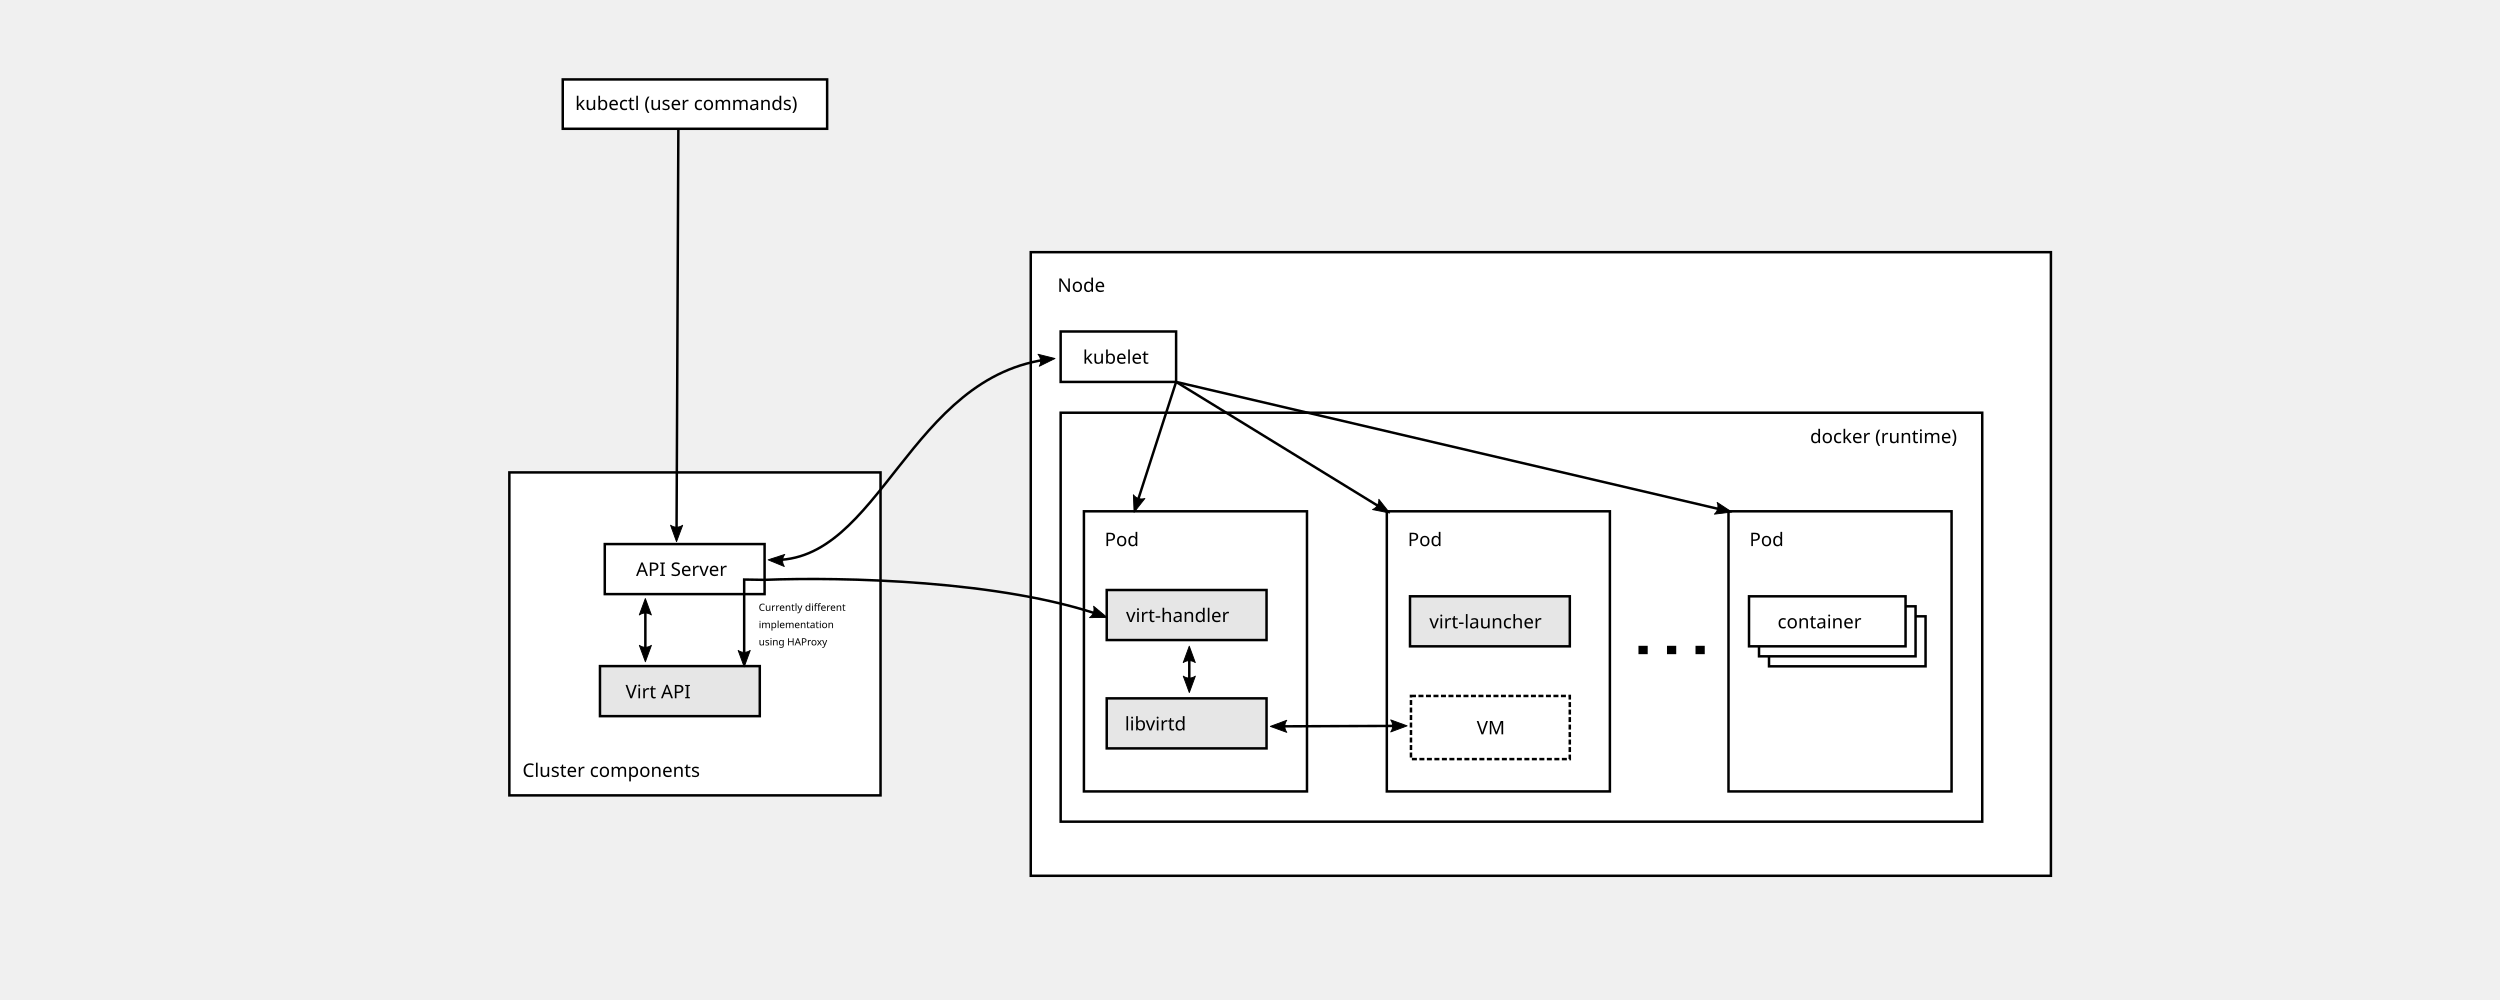
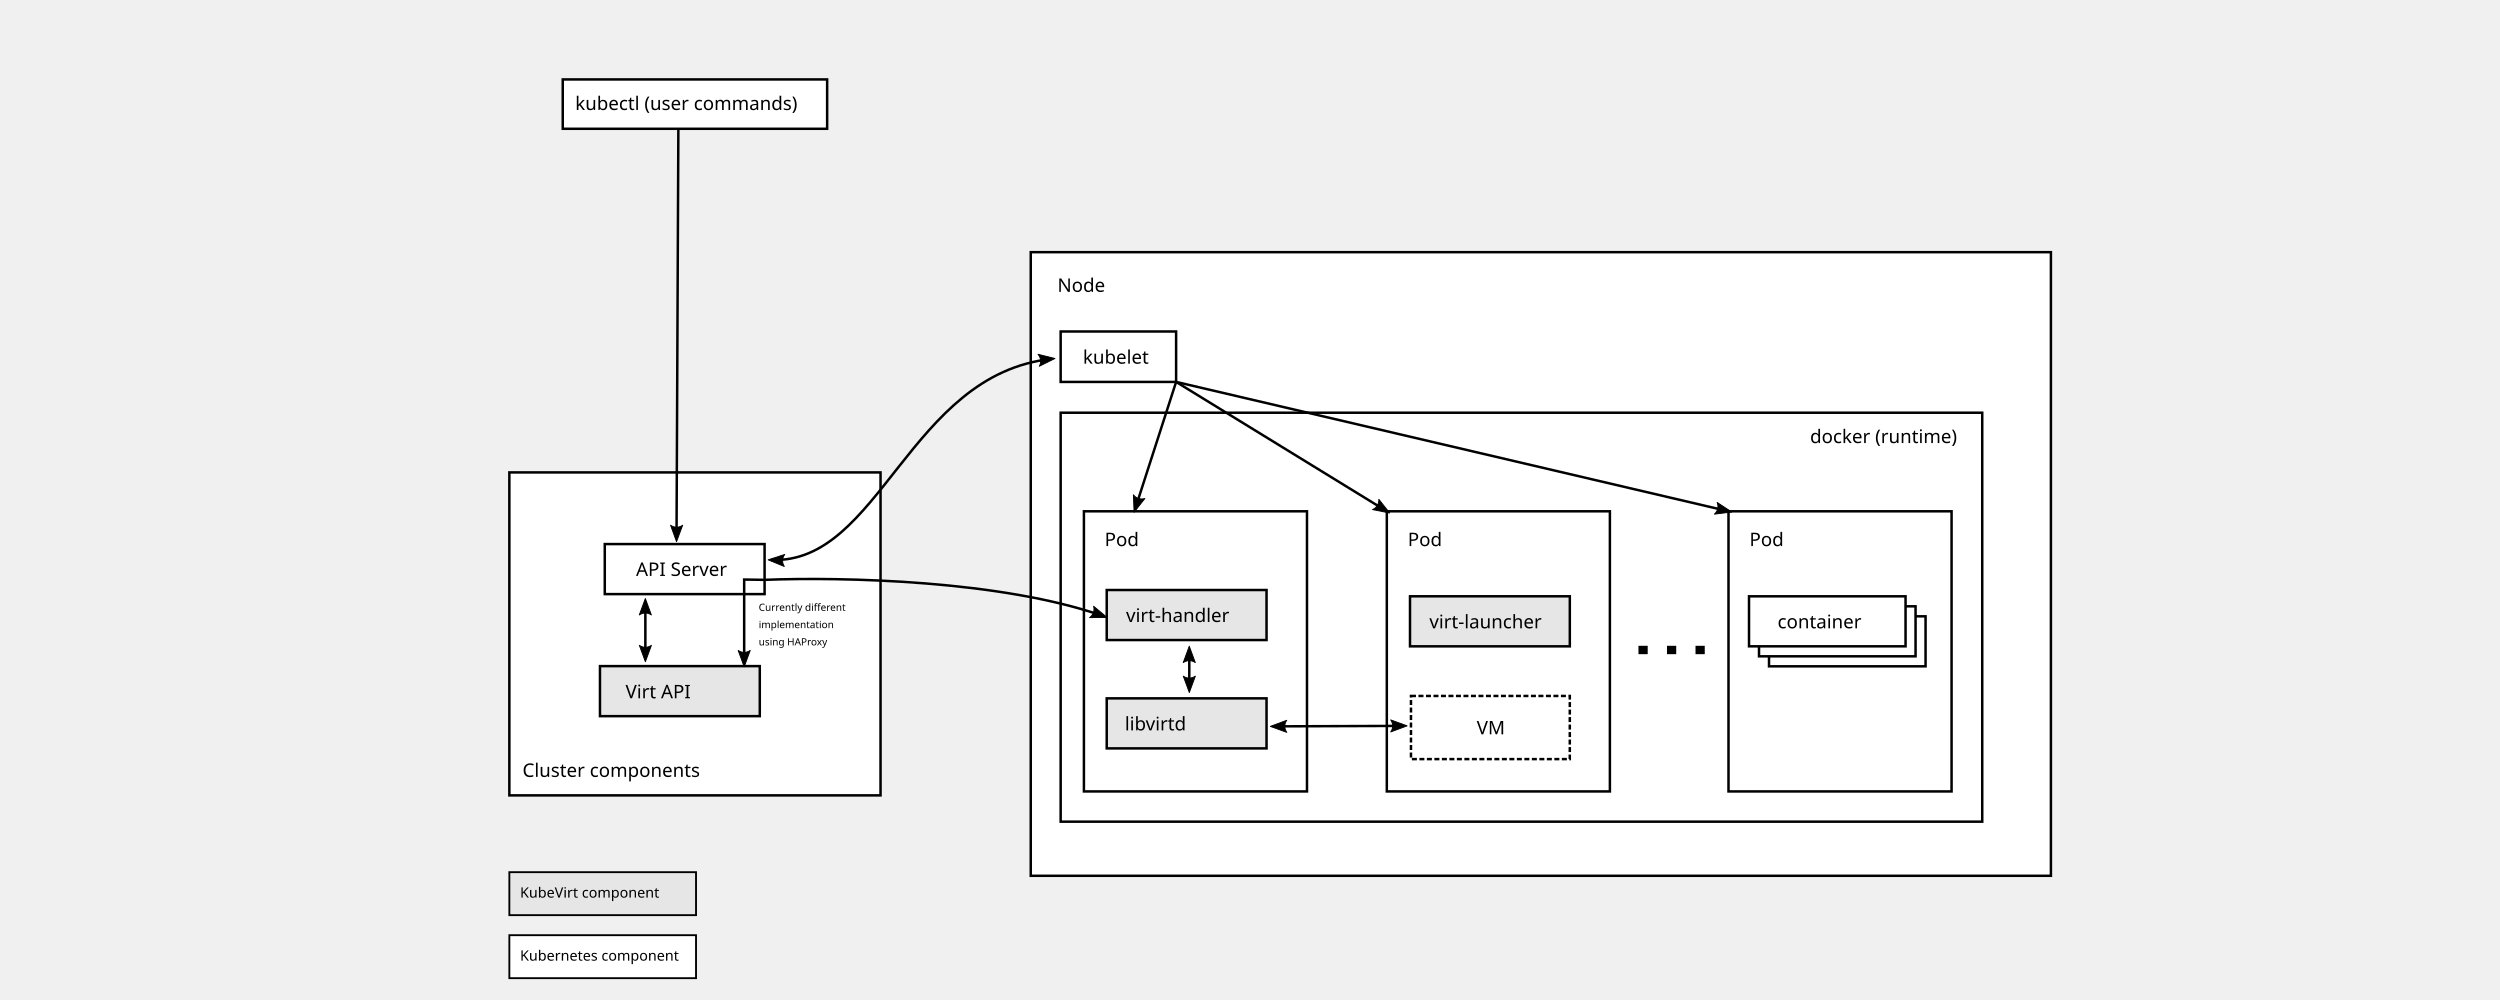
<svg xmlns="http://www.w3.org/2000/svg" width="2000" height="800" viewBox="0 0 529.167 211.667" version="1.1" id="svg8">
  <defs id="defs2">
    <marker style="overflow:visible" id="marker18104" refX="0" refY="0" orient="auto">
      <path transform="scale(-0.6)" d="M 8.719,4.034 -2.207,0.016 8.719,-4.002 c -1.745,2.372 -1.735,5.617 -6e-7,8.035 z" style="fill:#000000;fill-opacity:1;fill-rule:evenodd;stroke:#000000;stroke-width:0.625;stroke-linejoin:round;stroke-opacity:1" id="path18102" />
    </marker>
    <marker orient="auto" refY="0" refX="0" id="marker15079" style="overflow:visible">
      <path id="path15077" style="fill:#000000;fill-opacity:1;fill-rule:evenodd;stroke:#000000;stroke-width:0.625;stroke-linejoin:round;stroke-opacity:1" d="M 8.719,4.034 -2.207,0.016 8.719,-4.002 c -1.745,2.372 -1.735,5.617 -6e-7,8.035 z" transform="scale(-0.6)" />
    </marker>
    <marker style="overflow:visible" id="marker14413" refX="0" refY="0" orient="auto">
      <path transform="scale(-0.6)" d="M 8.719,4.034 -2.207,0.016 8.719,-4.002 c -1.745,2.372 -1.735,5.617 -6e-7,8.035 z" style="fill:#000000;fill-opacity:1;fill-rule:evenodd;stroke:#000000;stroke-width:0.625;stroke-linejoin:round;stroke-opacity:1" id="path14411" />
    </marker>
    <marker style="overflow:visible" id="marker14403" refX="0" refY="0" orient="auto">
      <path transform="scale(0.6)" d="M 8.719,4.034 -2.207,0.016 8.719,-4.002 c -1.745,2.372 -1.735,5.617 -6e-7,8.035 z" style="fill:#000000;fill-opacity:1;fill-rule:evenodd;stroke:#000000;stroke-width:0.625;stroke-linejoin:round;stroke-opacity:1" id="path14401" />
    </marker>
    <marker orient="auto" refY="0" refX="0" id="marker11027" style="overflow:visible">
      <path id="path11025" style="fill:#000000;fill-opacity:1;fill-rule:evenodd;stroke:#000000;stroke-width:0.625;stroke-linejoin:round;stroke-opacity:1" d="M 8.719,4.034 -2.207,0.016 8.719,-4.002 c -1.745,2.372 -1.735,5.617 -6e-7,8.035 z" transform="scale(-0.6)" />
    </marker>
    <marker style="overflow:visible" id="marker11017" refX="0" refY="0" orient="auto">
      <path transform="scale(0.6)" d="M 8.719,4.034 -2.207,0.016 8.719,-4.002 c -1.745,2.372 -1.735,5.617 -6e-7,8.035 z" style="fill:#000000;fill-opacity:1;fill-rule:evenodd;stroke:#000000;stroke-width:0.625;stroke-linejoin:round;stroke-opacity:1" id="path11015" />
    </marker>
    <marker style="overflow:visible" id="marker10527" refX="0" refY="0" orient="auto">
      <path transform="scale(-0.6)" d="M 8.719,4.034 -2.207,0.016 8.719,-4.002 c -1.745,2.372 -1.735,5.617 -6e-7,8.035 z" style="fill:#000000;fill-opacity:1;fill-rule:evenodd;stroke:#000000;stroke-width:0.625;stroke-linejoin:round;stroke-opacity:1" id="path10525" />
    </marker>
    <marker style="overflow:visible" id="marker9884" refX="0" refY="0" orient="auto">
      <path transform="scale(-0.6)" d="M 8.719,4.034 -2.207,0.016 8.719,-4.002 c -1.745,2.372 -1.735,5.617 -6e-7,8.035 z" style="fill:#000000;fill-opacity:1;fill-rule:evenodd;stroke:#000000;stroke-width:0.625;stroke-linejoin:round;stroke-opacity:1" id="path9882" />
    </marker>
    <marker orient="auto" refY="0" refX="0" id="marker8654" style="overflow:visible">
      <path id="path8652" style="fill:#000000;fill-opacity:1;fill-rule:evenodd;stroke:#000000;stroke-width:0.625;stroke-linejoin:round;stroke-opacity:1" d="M 8.719,4.034 -2.207,0.016 8.719,-4.002 c -1.745,2.372 -1.735,5.617 -6e-7,8.035 z" transform="scale(-0.6)" />
    </marker>
    <marker orient="auto" refY="0" refX="0" id="marker8644" style="overflow:visible">
      <path id="path8642" style="fill:#000000;fill-opacity:1;fill-rule:evenodd;stroke:#000000;stroke-width:0.625;stroke-linejoin:round;stroke-opacity:1" d="M 8.719,4.034 -2.207,0.016 8.719,-4.002 c -1.745,2.372 -1.735,5.617 -6e-7,8.035 z" transform="scale(0.6)" />
    </marker>
    <marker style="overflow:visible" id="marker5400" refX="0" refY="0" orient="auto">
      <path transform="scale(-0.6)" d="M 8.719,4.034 -2.207,0.016 8.719,-4.002 c -1.745,2.372 -1.735,5.617 -6e-7,8.035 z" style="fill:#000000;fill-opacity:1;fill-rule:evenodd;stroke:#000000;stroke-width:0.625;stroke-linejoin:round;stroke-opacity:1" id="path5398" />
    </marker>
    <marker style="overflow:visible" id="marker5390" refX="0" refY="0" orient="auto">
      <path transform="scale(0.6)" d="M 8.719,4.034 -2.207,0.016 8.719,-4.002 c -1.745,2.372 -1.735,5.617 -6e-7,8.035 z" style="fill:#000000;fill-opacity:1;fill-rule:evenodd;stroke:#000000;stroke-width:0.625;stroke-linejoin:round;stroke-opacity:1" id="path5388" />
    </marker>
    <marker orient="auto" refY="0" refX="0" id="Arrow2Mstart" style="overflow:visible">
      <path id="path4450" style="fill:#000000;fill-opacity:1;fill-rule:evenodd;stroke:#000000;stroke-width:0.625;stroke-linejoin:round;stroke-opacity:1" d="M 8.719,4.034 -2.207,0.016 8.719,-4.002 c -1.745,2.372 -1.735,5.617 -6e-7,8.035 z" transform="scale(0.6)" />
    </marker>
    <marker orient="auto" refY="0" refX="0" id="marker5184" style="overflow:visible">
      <path id="path5182" style="fill:#000000;fill-opacity:1;fill-rule:evenodd;stroke:#000000;stroke-width:0.625;stroke-linejoin:round;stroke-opacity:1" d="M 8.719,4.034 -2.207,0.016 8.719,-4.002 c -1.745,2.372 -1.735,5.617 -6e-7,8.035 z" transform="matrix(1.1,0,0,1.1,1.1,0)" />
    </marker>
    <marker orient="auto" refY="0" refX="0" id="marker5126" style="overflow:visible">
      <path id="path5124" style="fill:#000000;fill-opacity:1;fill-rule:evenodd;stroke:#000000;stroke-width:0.625;stroke-linejoin:round;stroke-opacity:1" d="M 8.719,4.034 -2.207,0.016 8.719,-4.002 c -1.745,2.372 -1.735,5.617 -6e-7,8.035 z" transform="matrix(1.1,0,0,1.1,1.1,0)" />
    </marker>
    <marker orient="auto" refY="0" refX="0" id="Arrow2Mend" style="overflow:visible">
      <path id="path4453" style="fill:#000000;fill-opacity:1;fill-rule:evenodd;stroke:#000000;stroke-width:0.625;stroke-linejoin:round;stroke-opacity:1" d="M 8.719,4.034 -2.207,0.016 8.719,-4.002 c -1.745,2.372 -1.735,5.617 -6e-7,8.035 z" transform="scale(-0.6)" />
    </marker>
    <marker orient="auto" refY="0" refX="0" id="Arrow1Mstart" style="overflow:visible">
      <path id="path4432" d="M 0,0 5,-5 -12.5,0 5,5 Z" style="fill:#000000;fill-opacity:1;fill-rule:evenodd;stroke:#000000;stroke-width:1pt;stroke-opacity:1" transform="matrix(0.4,0,0,0.4,4,0)" />
    </marker>
    <marker orient="auto" refY="0" refX="0" id="Arrow1Sstart" style="overflow:visible">
      <path id="path4438" d="M 0,0 5,-5 -12.5,0 5,5 Z" style="fill:#000000;fill-opacity:1;fill-rule:evenodd;stroke:#000000;stroke-width:1pt;stroke-opacity:1" transform="matrix(0.2,0,0,0.2,1.2,0)" />
    </marker>
    <marker orient="auto" refY="0" refX="0" id="Arrow2Lend" style="overflow:visible">
      <path id="path4447" style="fill:#000000;fill-opacity:1;fill-rule:evenodd;stroke:#000000;stroke-width:0.625;stroke-linejoin:round;stroke-opacity:1" d="M 8.719,4.034 -2.207,0.016 8.719,-4.002 c -1.745,2.372 -1.735,5.617 -6e-7,8.035 z" transform="matrix(-1.1,0,0,-1.1,-1.1,0)" />
    </marker>
    <marker orient="auto" refY="0" refX="0" id="Arrow2Lstart" style="overflow:visible">
      <path id="path4444" style="fill:#000000;fill-opacity:1;fill-rule:evenodd;stroke:#000000;stroke-width:0.625;stroke-linejoin:round;stroke-opacity:1" d="M 8.719,4.034 -2.207,0.016 8.719,-4.002 c -1.745,2.372 -1.735,5.617 -6e-7,8.035 z" transform="matrix(1.1,0,0,1.1,1.1,0)" />
    </marker>
  </defs>
  <g id="layer1" transform="translate(0,-85.33334)">
    <rect style="color:#000000;clip-rule:nonzero;display:inline;overflow:visible;visibility:visible;opacity:1;isolation:auto;mix-blend-mode:normal;color-interpolation:sRGB;color-interpolation-filters:linearRGB;solid-color:#000000;solid-opacity:1;fill:#ffffff;fill-opacity:1;fill-rule:nonzero;stroke:#000000;stroke-width:0.529;stroke-linecap:butt;stroke-linejoin:miter;stroke-miterlimit:4;stroke-dasharray:none;stroke-dashoffset:0;stroke-opacity:1;color-rendering:auto;image-rendering:auto;shape-rendering:auto;text-rendering:auto;enable-background:accumulate" id="rect4281" width="78.567" height="68.36" x="107.813" y="185.328" />
    <rect y="200.495" x="128.01" height="10.592" width="33.827" id="rect10508" style="color:#000000;clip-rule:nonzero;display:inline;overflow:visible;visibility:visible;opacity:1;isolation:auto;mix-blend-mode:normal;color-interpolation:sRGB;color-interpolation-filters:linearRGB;solid-color:#000000;solid-opacity:1;fill:#ffffff;fill-opacity:1;fill-rule:nonzero;stroke:#000000;stroke-width:0.529;stroke-linecap:butt;stroke-linejoin:miter;stroke-miterlimit:4;stroke-dasharray:none;stroke-dashoffset:0;stroke-opacity:1;color-rendering:auto;image-rendering:auto;shape-rendering:auto;text-rendering:auto;enable-background:accumulate" />
    <text xml:space="preserve" style="font-style:normal;font-weight:normal;font-size:3.969px;line-height:6.615px;font-family:sans-serif;letter-spacing:0px;word-spacing:0px;fill:#000000;fill-opacity:1;stroke:none;stroke-width:0.265px;stroke-linecap:butt;stroke-linejoin:miter;stroke-opacity:1" x="134.628" y="207.236" id="text4275">
      <tspan id="tspan4273" x="134.628" y="207.236" style="stroke-width:0.265px">API Server</tspan>
    </text>
    <rect y="138.71" x="218.177" height="131.999" width="215.933" id="rect15399" style="color:#000000;clip-rule:nonzero;display:inline;overflow:visible;visibility:visible;opacity:1;isolation:auto;mix-blend-mode:normal;color-interpolation:sRGB;color-interpolation-filters:linearRGB;solid-color:#000000;solid-opacity:1;fill:#ffffff;fill-opacity:1;fill-rule:nonzero;stroke:#000000;stroke-width:0.529;stroke-linecap:butt;stroke-linejoin:miter;stroke-miterlimit:4;stroke-dasharray:none;stroke-dashoffset:0;stroke-opacity:1;color-rendering:auto;image-rendering:auto;shape-rendering:auto;text-rendering:auto;enable-background:accumulate" />
    <rect style="color:#000000;clip-rule:nonzero;display:inline;overflow:visible;visibility:visible;opacity:1;isolation:auto;mix-blend-mode:normal;color-interpolation:sRGB;color-interpolation-filters:linearRGB;solid-color:#000000;solid-opacity:1;fill:#ffffff;fill-opacity:1;fill-rule:nonzero;stroke:#000000;stroke-width:0.529;stroke-linecap:butt;stroke-linejoin:miter;stroke-miterlimit:4;stroke-dasharray:none;stroke-dashoffset:0;stroke-opacity:1;color-rendering:auto;image-rendering:auto;shape-rendering:auto;text-rendering:auto;enable-background:accumulate" id="rect10176" width="195.066" height="86.561" x="224.507" y="172.692" />
    <rect style="color:#000000;clip-rule:nonzero;display:inline;overflow:visible;visibility:visible;opacity:1;isolation:auto;mix-blend-mode:normal;color-interpolation:sRGB;color-interpolation-filters:linearRGB;solid-color:#000000;solid-opacity:1;fill:#ffffff;fill-opacity:1;fill-rule:nonzero;stroke:#000000;stroke-width:0.529;stroke-linecap:butt;stroke-linejoin:miter;stroke-miterlimit:4;stroke-dasharray:none;stroke-dashoffset:0;stroke-opacity:1;color-rendering:auto;image-rendering:auto;shape-rendering:auto;text-rendering:auto;enable-background:accumulate" id="rect4406" width="47.217" height="59.295" x="293.543" y="193.557" />
    <rect style="color:#000000;clip-rule:nonzero;display:inline;overflow:visible;visibility:visible;opacity:1;isolation:auto;mix-blend-mode:normal;color-interpolation:sRGB;color-interpolation-filters:linearRGB;solid-color:#000000;solid-opacity:1;fill:#ffffff;fill-opacity:1;fill-rule:nonzero;stroke:#000000;stroke-width:0.529;stroke-linecap:butt;stroke-linejoin:miter;stroke-miterlimit:4;stroke-dasharray:1.058, 0.529;stroke-dashoffset:0;stroke-opacity:1;color-rendering:auto;image-rendering:auto;shape-rendering:auto;text-rendering:auto;enable-background:accumulate" id="rect4373" width="33.618" height="13.366" x="298.656" y="232.644" />
    <text xml:space="preserve" style="font-style:normal;font-weight:normal;font-size:3.969px;line-height:6.615px;font-family:sans-serif;letter-spacing:0px;word-spacing:0px;fill:#000000;fill-opacity:1;stroke:none;stroke-width:0.265px;stroke-linecap:butt;stroke-linejoin:miter;stroke-opacity:1;" x="312.575" y="240.773" id="text4355">
      <tspan id="tspan4353" x="312.575" y="240.773" style="fill:#000000;stroke-width:0.265px;">VM</tspan>
    </text>
    <rect y="193.557" x="229.429" height="59.295" width="47.217" id="rect4359" style="color:#000000;clip-rule:nonzero;display:inline;overflow:visible;visibility:visible;opacity:1;isolation:auto;mix-blend-mode:normal;color-interpolation:sRGB;color-interpolation-filters:linearRGB;solid-color:#000000;solid-opacity:1;fill:#ffffff;fill-opacity:1;fill-rule:nonzero;stroke:#000000;stroke-width:0.529;stroke-linecap:butt;stroke-linejoin:miter;stroke-miterlimit:4;stroke-dasharray:none;stroke-dashoffset:0;stroke-opacity:1;color-rendering:auto;image-rendering:auto;shape-rendering:auto;text-rendering:auto;enable-background:accumulate" />
    <rect style="color:#000000;clip-rule:nonzero;display:inline;overflow:visible;visibility:visible;opacity:1;isolation:auto;mix-blend-mode:normal;color-interpolation:sRGB;color-interpolation-filters:linearRGB;solid-color:#000000;solid-opacity:1;fill:#e6e6e6;fill-opacity:1;fill-rule:nonzero;stroke:#000000;stroke-width:0.529;stroke-linecap:butt;stroke-linejoin:miter;stroke-miterlimit:4;stroke-dasharray:none;stroke-dashoffset:0;stroke-opacity:1;color-rendering:auto;image-rendering:auto;shape-rendering:auto;text-rendering:auto;enable-background:accumulate" id="rect4369" width="33.827" height="10.592" x="234.257" y="210.218" />
    <rect y="233.152" x="234.257" height="10.592" width="33.827" id="rect4371" style="color:#000000;clip-rule:nonzero;display:inline;overflow:visible;visibility:visible;opacity:1;isolation:auto;mix-blend-mode:normal;color-interpolation:sRGB;color-interpolation-filters:linearRGB;solid-color:#000000;solid-opacity:1;fill:#e6e6e6;fill-opacity:1;fill-rule:nonzero;stroke:#000000;stroke-width:0.529;stroke-linecap:butt;stroke-linejoin:miter;stroke-miterlimit:4;stroke-dasharray:none;stroke-dashoffset:0;stroke-opacity:1;color-rendering:auto;image-rendering:auto;shape-rendering:auto;text-rendering:auto;enable-background:accumulate" />
    <rect y="211.549" x="298.45" height="10.592" width="33.827" id="rect4385" style="color:#000000;clip-rule:nonzero;display:inline;overflow:visible;visibility:visible;opacity:1;isolation:auto;mix-blend-mode:normal;color-interpolation:sRGB;color-interpolation-filters:linearRGB;solid-color:#000000;solid-opacity:1;fill:#e6e6e6;fill-opacity:1;fill-rule:nonzero;stroke:#000000;stroke-width:0.529;stroke-linecap:butt;stroke-linejoin:miter;stroke-miterlimit:4;stroke-dasharray:none;stroke-dashoffset:0;stroke-opacity:1;color-rendering:auto;image-rendering:auto;shape-rendering:auto;text-rendering:auto;enable-background:accumulate" />
    <rect style="color:#000000;clip-rule:nonzero;display:inline;overflow:visible;visibility:visible;opacity:1;isolation:auto;mix-blend-mode:normal;color-interpolation:sRGB;color-interpolation-filters:linearRGB;solid-color:#000000;solid-opacity:1;fill:#e6e6e6;fill-opacity:1;fill-rule:nonzero;stroke:#000000;stroke-width:0.529;stroke-linecap:butt;stroke-linejoin:miter;stroke-miterlimit:4;stroke-dasharray:none;stroke-dashoffset:0;stroke-opacity:1;color-rendering:auto;image-rendering:auto;shape-rendering:auto;text-rendering:auto;enable-background:accumulate" id="rect10515" width="33.827" height="10.592" x="126.994" y="226.327" />
    <text xml:space="preserve" style="font-style:normal;font-weight:normal;font-size:3.969px;line-height:6.615px;font-family:sans-serif;letter-spacing:0px;word-spacing:0px;fill:#000000;fill-opacity:1;stroke:none;stroke-width:0.265px;stroke-linecap:butt;stroke-linejoin:miter;stroke-opacity:1" x="132.408" y="233.131" id="text4279">
      <tspan id="tspan4277" x="132.408" y="233.131" style="stroke-width:0.265px">Virt API</tspan>
    </text>
    <text xml:space="preserve" style="font-style:normal;font-weight:normal;font-size:3.969px;line-height:6.615px;font-family:sans-serif;letter-spacing:0px;word-spacing:0px;fill:#000000;fill-opacity:1;stroke:none;stroke-width:0.265px;stroke-linecap:butt;stroke-linejoin:miter;stroke-opacity:1" x="383.133" y="179.113" id="text4317">
      <tspan id="tspan4315" x="383.133" y="179.113" style="stroke-width:0.265px">docker (runtime)</tspan>
    </text>
    <rect style="color:#000000;clip-rule:nonzero;display:inline;overflow:visible;visibility:visible;opacity:1;isolation:auto;mix-blend-mode:normal;color-interpolation:sRGB;color-interpolation-filters:linearRGB;solid-color:#000000;solid-opacity:1;fill:#ffffff;fill-opacity:1;fill-rule:nonzero;stroke:#000000;stroke-width:0.529;stroke-linecap:butt;stroke-linejoin:miter;stroke-miterlimit:4;stroke-dasharray:none;stroke-dashoffset:0;stroke-opacity:1;color-rendering:auto;image-rendering:auto;shape-rendering:auto;text-rendering:auto;enable-background:accumulate" id="rect4357" width="24.437" height="10.676" x="224.506" y="155.499" />
    <text xml:space="preserve" style="font-style:normal;font-weight:normal;font-size:3.969px;line-height:6.615px;font-family:sans-serif;letter-spacing:0px;word-spacing:0px;fill:#000000;fill-opacity:1;stroke:none;stroke-width:0.529;stroke-linecap:butt;stroke-linejoin:miter;stroke-miterlimit:4;stroke-dasharray:none;stroke-opacity:1;" x="229.213" y="162.316" id="text4285">
      <tspan id="tspan4283" x="229.213" y="162.316" style="fill:#000000;stroke-width:0.529;stroke-miterlimit:4;stroke-dasharray:none;">kubelet</tspan>
    </text>
    <text xml:space="preserve" style="font-style:normal;font-weight:normal;font-size:3.969px;line-height:6.615px;font-family:sans-serif;letter-spacing:0px;word-spacing:0px;fill:#000000;fill-opacity:1;stroke:none;stroke-width:0.265px;stroke-linecap:butt;stroke-linejoin:miter;stroke-opacity:1" x="233.817" y="200.922" id="text4289">
      <tspan id="tspan4287" x="233.817" y="200.922" style="stroke-width:0.265px">Pod</tspan>
    </text>
    <rect y="193.557" x="365.866" height="59.295" width="47.217" id="rect10481" style="color:#000000;clip-rule:nonzero;display:inline;overflow:visible;visibility:visible;opacity:1;isolation:auto;mix-blend-mode:normal;color-interpolation:sRGB;color-interpolation-filters:linearRGB;solid-color:#000000;solid-opacity:1;fill:#ffffff;fill-opacity:1;fill-rule:nonzero;stroke:#000000;stroke-width:0.529;stroke-linecap:butt;stroke-linejoin:miter;stroke-miterlimit:4;stroke-dasharray:none;stroke-dashoffset:0;stroke-opacity:1;color-rendering:auto;image-rendering:auto;shape-rendering:auto;text-rendering:auto;enable-background:accumulate" />
    <rect style="color:#000000;clip-rule:nonzero;display:inline;overflow:visible;visibility:visible;opacity:1;isolation:auto;mix-blend-mode:normal;color-interpolation:sRGB;color-interpolation-filters:linearRGB;solid-color:#000000;solid-opacity:1;fill:#ffffff;fill-opacity:1;fill-rule:nonzero;stroke:#000000;stroke-width:0.529;stroke-linecap:butt;stroke-linejoin:miter;stroke-miterlimit:4;stroke-dasharray:none;stroke-dashoffset:0;stroke-opacity:1;color-rendering:auto;image-rendering:auto;shape-rendering:auto;text-rendering:auto;enable-background:accumulate" id="rect10502" width="33.135" height="10.584" x="374.442" y="215.787" />
    <rect y="213.67" x="372.325" height="10.584" width="33.135" id="rect10492" style="color:#000000;clip-rule:nonzero;display:inline;overflow:visible;visibility:visible;opacity:1;isolation:auto;mix-blend-mode:normal;color-interpolation:sRGB;color-interpolation-filters:linearRGB;solid-color:#000000;solid-opacity:1;fill:#ffffff;fill-opacity:1;fill-rule:nonzero;stroke:#000000;stroke-width:0.529;stroke-linecap:butt;stroke-linejoin:miter;stroke-miterlimit:4;stroke-dasharray:none;stroke-dashoffset:0;stroke-opacity:1;color-rendering:auto;image-rendering:auto;shape-rendering:auto;text-rendering:auto;enable-background:accumulate" />
    <rect style="color:#000000;clip-rule:nonzero;display:inline;overflow:visible;visibility:visible;opacity:1;isolation:auto;mix-blend-mode:normal;color-interpolation:sRGB;color-interpolation-filters:linearRGB;solid-color:#000000;solid-opacity:1;fill:#ffffff;fill-opacity:1;fill-rule:nonzero;stroke:#000000;stroke-width:0.529;stroke-linecap:butt;stroke-linejoin:miter;stroke-miterlimit:4;stroke-dasharray:none;stroke-dashoffset:0;stroke-opacity:1;color-rendering:auto;image-rendering:auto;shape-rendering:auto;text-rendering:auto;enable-background:accumulate" id="rect4365" width="33.135" height="10.584" x="370.208" y="211.553" />
    <text xml:space="preserve" style="font-style:normal;font-weight:normal;font-size:3.969px;line-height:6.615px;font-family:sans-serif;letter-spacing:0px;word-spacing:0px;fill:#000000;fill-opacity:1;stroke:none;stroke-width:0.265px;stroke-linecap:butt;stroke-linejoin:miter;stroke-opacity:1" x="376.246" y="218.325" id="text4313">
      <tspan id="tspan4311" x="376.246" y="218.325" style="stroke-width:0.265px">container</tspan>
    </text>
    <text xml:space="preserve" style="font-style:normal;font-weight:normal;font-size:3.969px;line-height:6.615px;font-family:sans-serif;letter-spacing:0px;word-spacing:0px;fill:#000000;fill-opacity:1;stroke:none;stroke-width:0.265px;stroke-linecap:butt;stroke-linejoin:miter;stroke-opacity:1" x="238.344" y="216.988" id="text4297">
      <tspan id="tspan4295" x="238.344" y="216.988" style="stroke-width:0.265px">virt-handler</tspan>
    </text>
    <text xml:space="preserve" style="font-style:normal;font-weight:normal;font-size:3.969px;line-height:6.615px;font-family:sans-serif;letter-spacing:0px;word-spacing:0px;fill:#000000;fill-opacity:1;stroke:none;stroke-width:0.265px;stroke-linecap:butt;stroke-linejoin:miter;stroke-opacity:1" x="238.088" y="239.933" id="text4293">
      <tspan id="tspan4291" x="238.088" y="239.933" style="stroke-width:0.265px">libvirtd</tspan>
    </text>
    <text xml:space="preserve" style="font-style:normal;font-weight:normal;font-size:3.969px;line-height:6.615px;font-family:sans-serif;letter-spacing:0px;word-spacing:0px;fill:#000000;fill-opacity:1;stroke:none;stroke-width:0.265px;stroke-linecap:butt;stroke-linejoin:miter;stroke-opacity:1" x="302.548" y="218.325" id="text4305">
      <tspan id="tspan4303" x="302.548" y="218.325" style="stroke-width:0.265px">virt-launcher</tspan>
    </text>
    <text id="text4404" y="200.922" x="297.983" style="font-style:normal;font-weight:normal;font-size:3.969px;line-height:6.615px;font-family:sans-serif;letter-spacing:0px;word-spacing:0px;fill:#000000;fill-opacity:1;stroke:none;stroke-width:0.265px;stroke-linecap:butt;stroke-linejoin:miter;stroke-opacity:1" xml:space="preserve">
      <tspan style="stroke-width:0.265px" y="200.922" x="297.983" id="tspan4402">Pod</tspan>
    </text>
    <path style="fill:none;fill-rule:evenodd;stroke:#000000;stroke-width:0.529;stroke-linecap:butt;stroke-linejoin:miter;stroke-miterlimit:4;stroke-dasharray:none;stroke-opacity:1;marker-start:url(#Arrow2Mstart);marker-end:url(#Arrow2Mend)" d="m 251.733,222.818 v 8.398" id="path4424" />
    <path id="path5386" d="m 297.135,238.98 -27.538,0.098" style="fill:none;fill-rule:evenodd;stroke:#000000;stroke-width:0.529;stroke-linecap:butt;stroke-linejoin:miter;stroke-miterlimit:4;stroke-dasharray:none;stroke-opacity:1;marker-start:url(#marker5390);marker-end:url(#marker5400)" />
    <path style="fill:none;fill-rule:evenodd;stroke:#000000;stroke-width:0.529;stroke-linecap:butt;stroke-linejoin:miter;stroke-miterlimit:4;stroke-dasharray:none;stroke-opacity:1;marker-end:url(#marker8654)" d="m 248.943,166.174 -8.682,26.913" id="path8640" />
    <path id="path9880" d="m 248.943,166.174 44.6,27.382" style="fill:none;fill-rule:evenodd;stroke:#000000;stroke-width:0.529;stroke-linecap:butt;stroke-linejoin:miter;stroke-miterlimit:4;stroke-dasharray:none;stroke-opacity:1;marker-end:url(#marker9884)" />
    <text xml:space="preserve" style="font-style:normal;font-weight:normal;font-size:3.969px;line-height:6.615px;font-family:sans-serif;letter-spacing:0px;word-spacing:0px;fill:#000000;fill-opacity:1;stroke:none;stroke-width:0.265px;stroke-linecap:butt;stroke-linejoin:miter;stroke-opacity:1" x="370.306" y="200.922" id="text10479">
      <tspan id="tspan10477" x="370.306" y="200.922" style="stroke-width:0.265px">Pod</tspan>
    </text>
    <path id="path10523" d="m 222.601,161.296 c -30.253,3.276 -36.293,43.427 -59.306,42.558" style="fill:none;fill-rule:evenodd;stroke:#000000;stroke-width:0.529;stroke-linecap:butt;stroke-linejoin:miter;stroke-miterlimit:4;stroke-dasharray:none;stroke-opacity:1;marker-start:url(#marker8644);marker-end:url(#marker10527)" />
    <path style="fill:none;fill-rule:evenodd;stroke:#000000;stroke-width:0.529;stroke-linecap:butt;stroke-linejoin:miter;stroke-miterlimit:4;stroke-dasharray:none;stroke-opacity:1;marker-start:url(#marker11017);marker-end:url(#marker11027)" d="m 233.659,215.789 c -21.515,-7.639 -55.397,-8.364 -71.851,-7.721 l -4.292,-0.064 8.2e-4,17.767" id="path11013" />
    <path id="path14399" d="m 136.601,212.731 v 11.966" style="fill:none;fill-rule:evenodd;stroke:#000000;stroke-width:0.529;stroke-linecap:butt;stroke-linejoin:miter;stroke-miterlimit:4;stroke-dasharray:none;stroke-opacity:1;marker-start:url(#marker14403);marker-end:url(#marker14413)" />
    <path style="fill:none;fill-rule:evenodd;stroke:#000000;stroke-width:0.529;stroke-linecap:butt;stroke-linejoin:miter;stroke-miterlimit:4;stroke-dasharray:none;stroke-opacity:1;marker-end:url(#marker15079)" d="m 248.943,166.174 116.923,27.382" id="path15075" />
    <g aria-label="..." style="font-style:normal;font-weight:normal;font-size:18.964px;line-height:31.607px;font-family:sans-serif;letter-spacing:0px;word-spacing:0px;fill:#000000;fill-opacity:1;stroke:none;stroke-width:1.264px;stroke-linecap:butt;stroke-linejoin:miter;stroke-opacity:1" id="text15397" transform="matrix(1,0,0,0.7528689,102.0651,91.30924)">
      <path d="m 244.744,173.628 h 1.954 v 2.352 h -1.954 z" style="stroke-width:1.264px" id="path17865" />
      <path d="m 250.781,173.628 h 1.954 v 2.352 h -1.954 z" style="stroke-width:1.264px" id="path17867" />
      <path d="m 256.819,173.628 h 1.954 v 2.352 h -1.954 z" style="stroke-width:1.264px" id="path17869" />
    </g>
    <text id="text15403" y="147.108" x="223.83" style="font-style:normal;font-weight:normal;font-size:3.969px;line-height:6.615px;font-family:sans-serif;letter-spacing:0px;word-spacing:0px;fill:#000000;fill-opacity:1;stroke:none;stroke-width:0.265px;stroke-linecap:butt;stroke-linejoin:miter;stroke-opacity:1" xml:space="preserve">
      <tspan style="stroke-width:0.265px" y="147.108" x="223.83" id="tspan15401">Node</tspan>
    </text>
    <rect style="color:#000000;clip-rule:nonzero;display:inline;overflow:visible;visibility:visible;opacity:1;isolation:auto;mix-blend-mode:normal;color-interpolation:sRGB;color-interpolation-filters:linearRGB;solid-color:#000000;solid-opacity:1;fill:#ffffff;fill-opacity:1;fill-rule:nonzero;stroke:#000000;stroke-width:0.529;stroke-linecap:butt;stroke-linejoin:miter;stroke-miterlimit:4;stroke-dasharray:none;stroke-dashoffset:0;stroke-opacity:1;color-rendering:auto;image-rendering:auto;shape-rendering:auto;text-rendering:auto;enable-background:accumulate" id="rect15762" width="55.963" height="10.446" x="119.115" y="102.147" />
    <text xml:space="preserve" style="font-style:normal;font-weight:normal;font-size:3.969px;line-height:6.615px;font-family:sans-serif;letter-spacing:0px;word-spacing:0px;fill:#000000;fill-opacity:1;stroke:none;stroke-width:0.265px;stroke-linecap:butt;stroke-linejoin:miter;stroke-opacity:1;" x="121.745" y="108.615" id="text4269">
      <tspan id="tspan4267" x="121.745" y="108.615" style="fill:#000000;stroke-width:0.265px;">kubectl (user commands)</tspan>
    </text>
    <text xml:space="preserve" style="font-style:normal;font-weight:normal;font-size:3.969px;line-height:6.615px;font-family:sans-serif;letter-spacing:0px;word-spacing:0px;fill:#000000;fill-opacity:1;stroke:none;stroke-width:0.265px;stroke-linecap:butt;stroke-linejoin:miter;stroke-opacity:1" x="110.599" y="249.777" id="text15771">
      <tspan x="110.599" y="249.777" style="stroke-width:0.265px" id="tspan15773">Cluster components</tspan>
    </text>
    <path id="path18100" d="m 143.584,112.773 -0.387,86.506" style="fill:none;fill-rule:evenodd;stroke:#000000;stroke-width:0.529;stroke-linecap:butt;stroke-linejoin:miter;stroke-miterlimit:4;stroke-dasharray:none;stroke-opacity:1;marker-end:url(#marker18104)" />
    <text xml:space="preserve" style="font-style:normal;font-weight:normal;font-size:3.969px;line-height:3.175px;font-family:sans-serif;letter-spacing:0px;word-spacing:0px;fill:#000000;fill-opacity:1;stroke:none;stroke-width:0.265px;stroke-linecap:butt;stroke-linejoin:miter;stroke-opacity:1" x="160.588" y="214.632" id="text20056">
      <tspan x="160.588" y="214.632" style="font-size:2.117px;line-height:3.175px;stroke-width:0.265px" id="tspan20066">Currently different</tspan>
      <tspan x="160.588" y="218.288" style="font-size:2.117px;line-height:3.175px;stroke-width:0.265px" id="tspan20062">implementation</tspan>
      <tspan x="160.588" y="221.944" style="font-size:2.117px;line-height:3.175px;stroke-width:0.265px" id="tspan20064">using HAProxy</tspan>
    </text>
+     <g id="g4515" transform="translate(-3.861382,0.6944752)">
+       <rect style="color:#000000;clip-rule:nonzero;display:inline;overflow:visible;visibility:visible;opacity:1;isolation:auto;mix-blend-mode:normal;color-interpolation:sRGB;color-interpolation-filters:linearRGB;solid-color:#000000;solid-opacity:1;fill:#e6e6e6;fill-opacity:1;fill-rule:nonzero;stroke:#000000;stroke-width:0.397;stroke-linecap:butt;stroke-linejoin:miter;stroke-miterlimit:4;stroke-dasharray:none;stroke-dashoffset:0;stroke-opacity:1;color-rendering:auto;image-rendering:auto;shape-rendering:auto;text-rendering:auto;enable-background:accumulate" id="rect4497" width="39.512" height="9.096" x="111.675" y="269.25" />
+       <rect y="282.589" x="111.675" height="9.096" width="39.512" id="rect4499" style="color:#000000;clip-rule:nonzero;display:inline;overflow:visible;visibility:visible;opacity:1;isolation:auto;mix-blend-mode:normal;color-interpolation:sRGB;color-interpolation-filters:linearRGB;solid-color:#000000;solid-opacity:1;fill:#ffffff;fill-opacity:1;fill-rule:nonzero;stroke:#000000;stroke-width:0.397;stroke-linecap:butt;stroke-linejoin:miter;stroke-miterlimit:4;stroke-dasharray:none;stroke-dashoffset:0;stroke-opacity:1;color-rendering:auto;image-rendering:auto;shape-rendering:auto;text-rendering:auto;enable-background:accumulate" />
+       <text id="text4503" y="274.635" x="113.937" style="font-style:normal;font-weight:normal;font-size:3.036px;line-height:5.06px;font-family:sans-serif;letter-spacing:0px;word-spacing:0px;fill:#000000;fill-opacity:1;stroke:none;stroke-width:0.202px;stroke-linecap:butt;stroke-linejoin:miter;stroke-opacity:1" xml:space="preserve">
+         <tspan style="stroke-width:0.202px" y="274.635" x="113.937" id="tspan4501">KubeVirt component</tspan>
+       </text>
+       <text id="text4507" y="287.975" x="113.937" style="font-style:normal;font-weight:normal;font-size:3.036px;line-height:5.06px;font-family:sans-serif;letter-spacing:0px;word-spacing:0px;fill:#000000;fill-opacity:1;stroke:none;stroke-width:0.202px;stroke-linecap:butt;stroke-linejoin:miter;stroke-opacity:1" xml:space="preserve">
+         <tspan style="stroke-width:0.202px" y="287.975" x="113.937" id="tspan4505">Kubernetes component</tspan>
+       </text>
+     </g>
  </g>
</svg>
